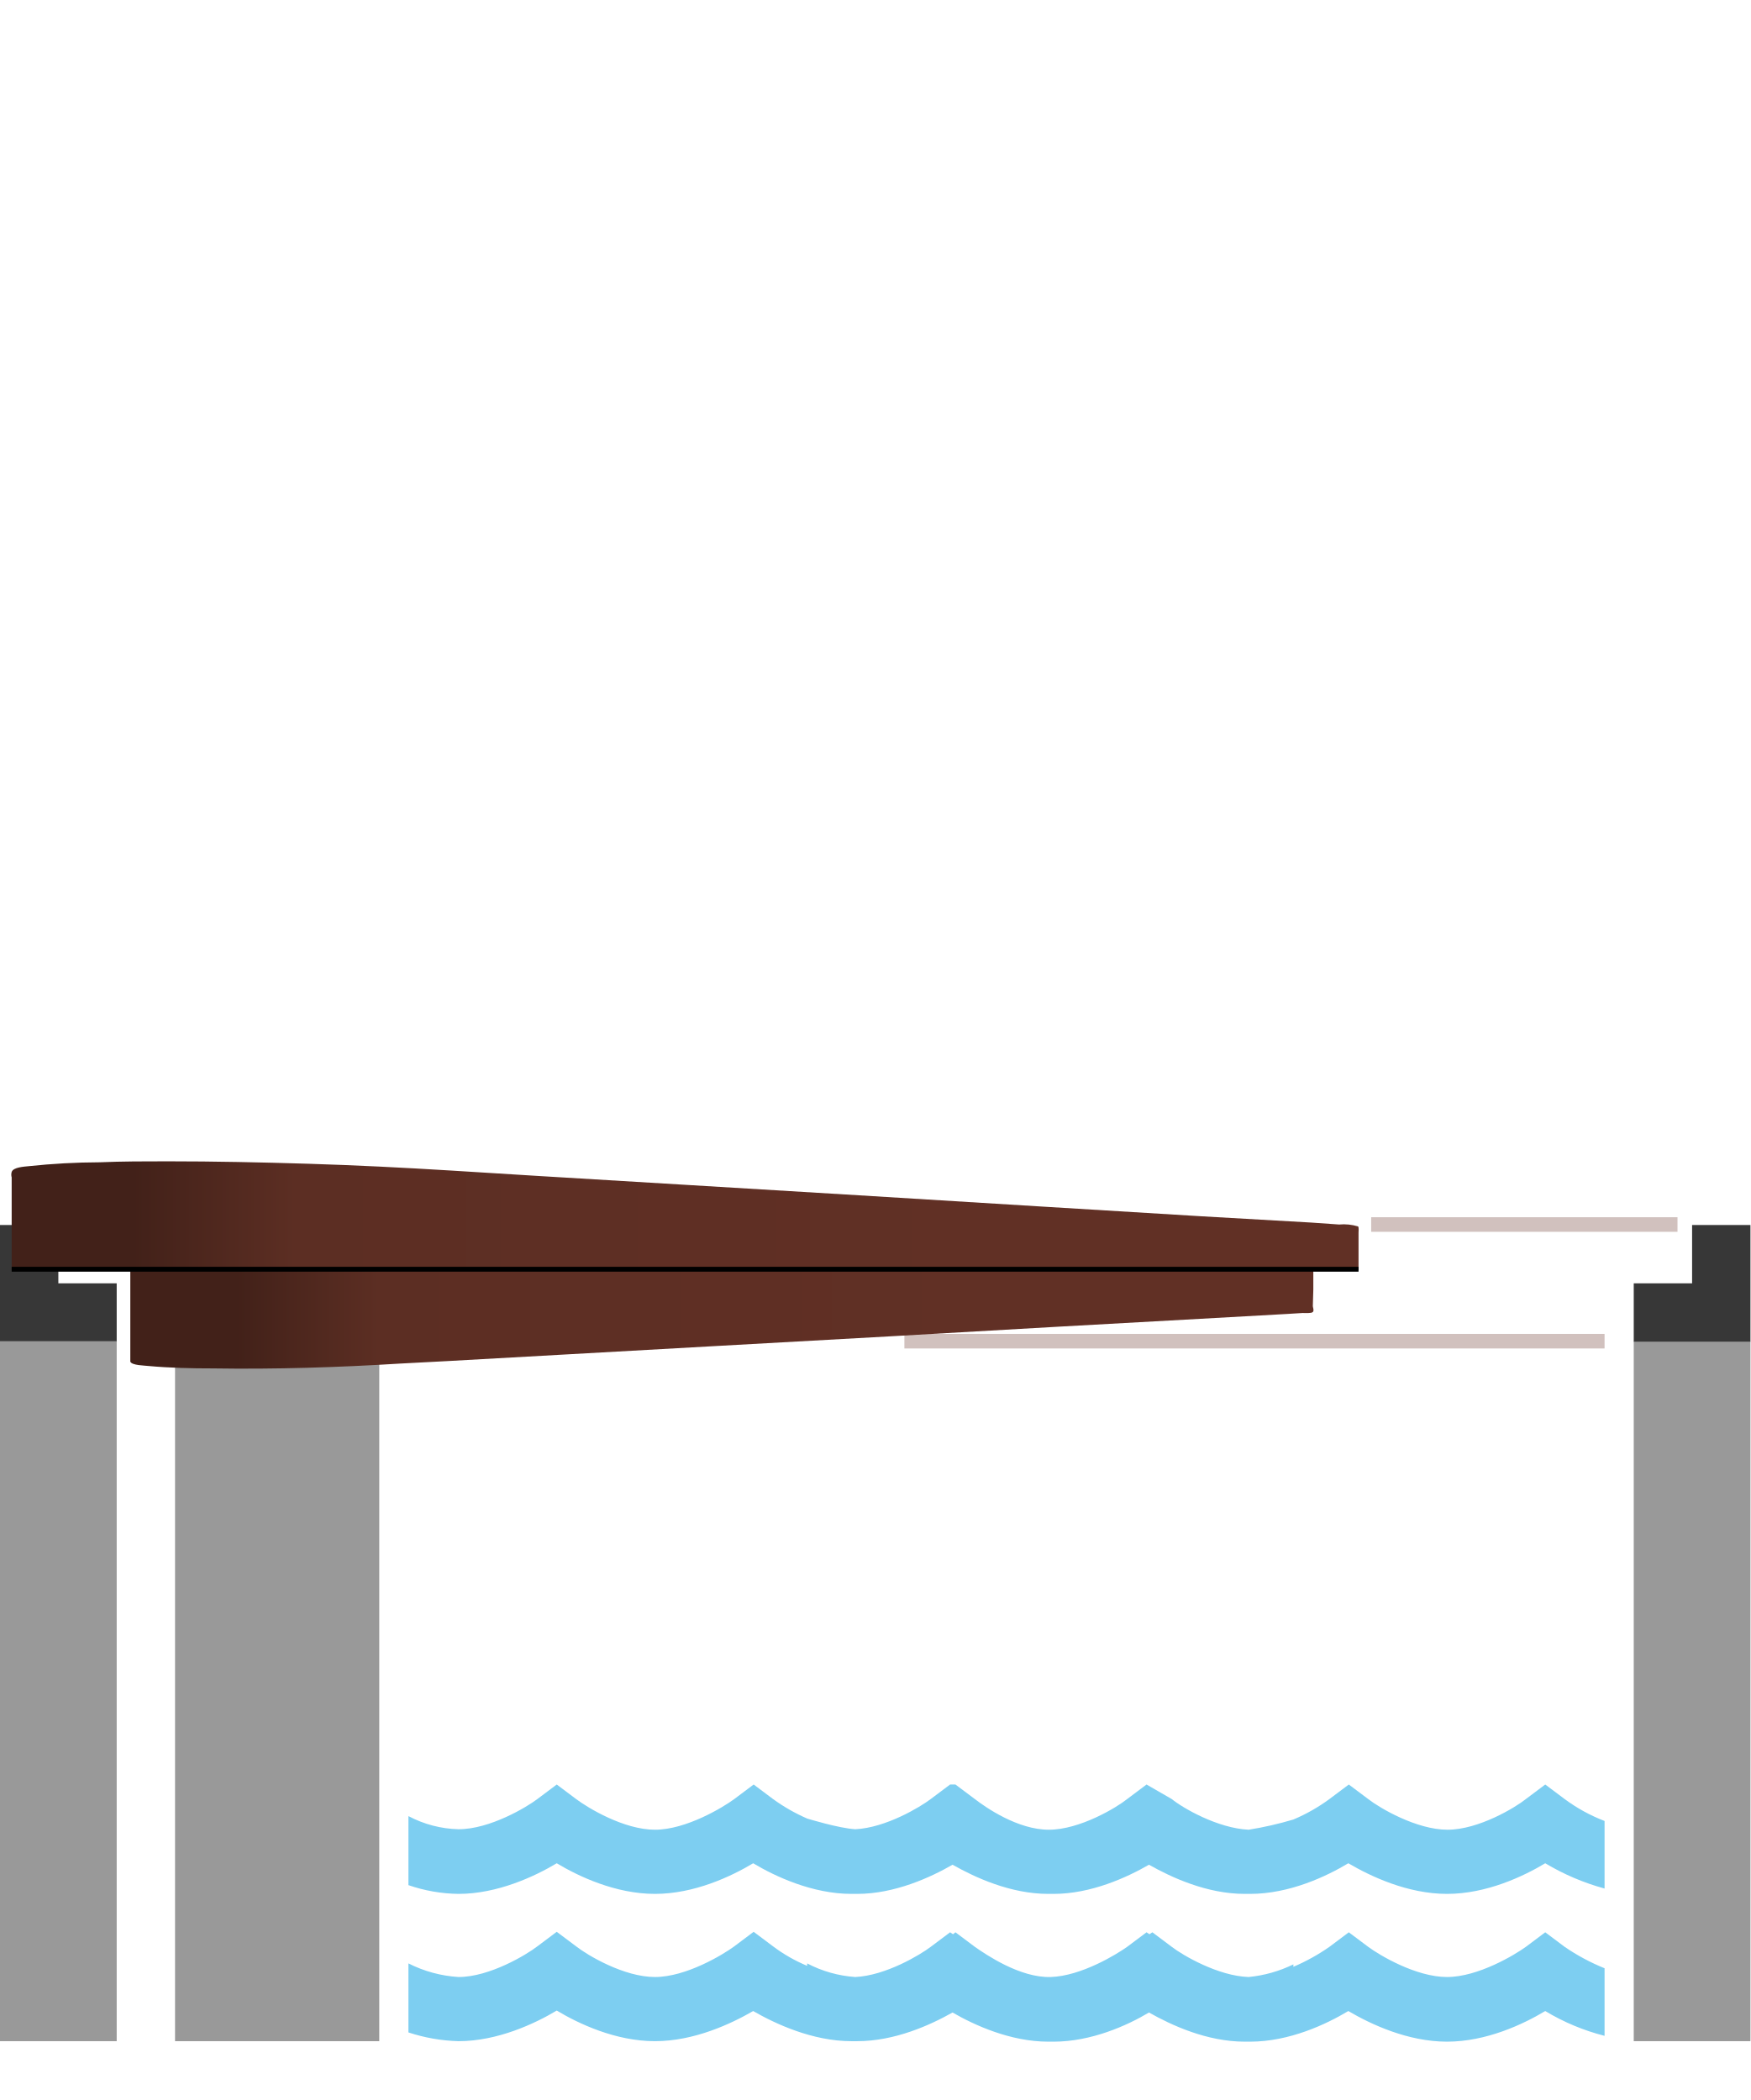
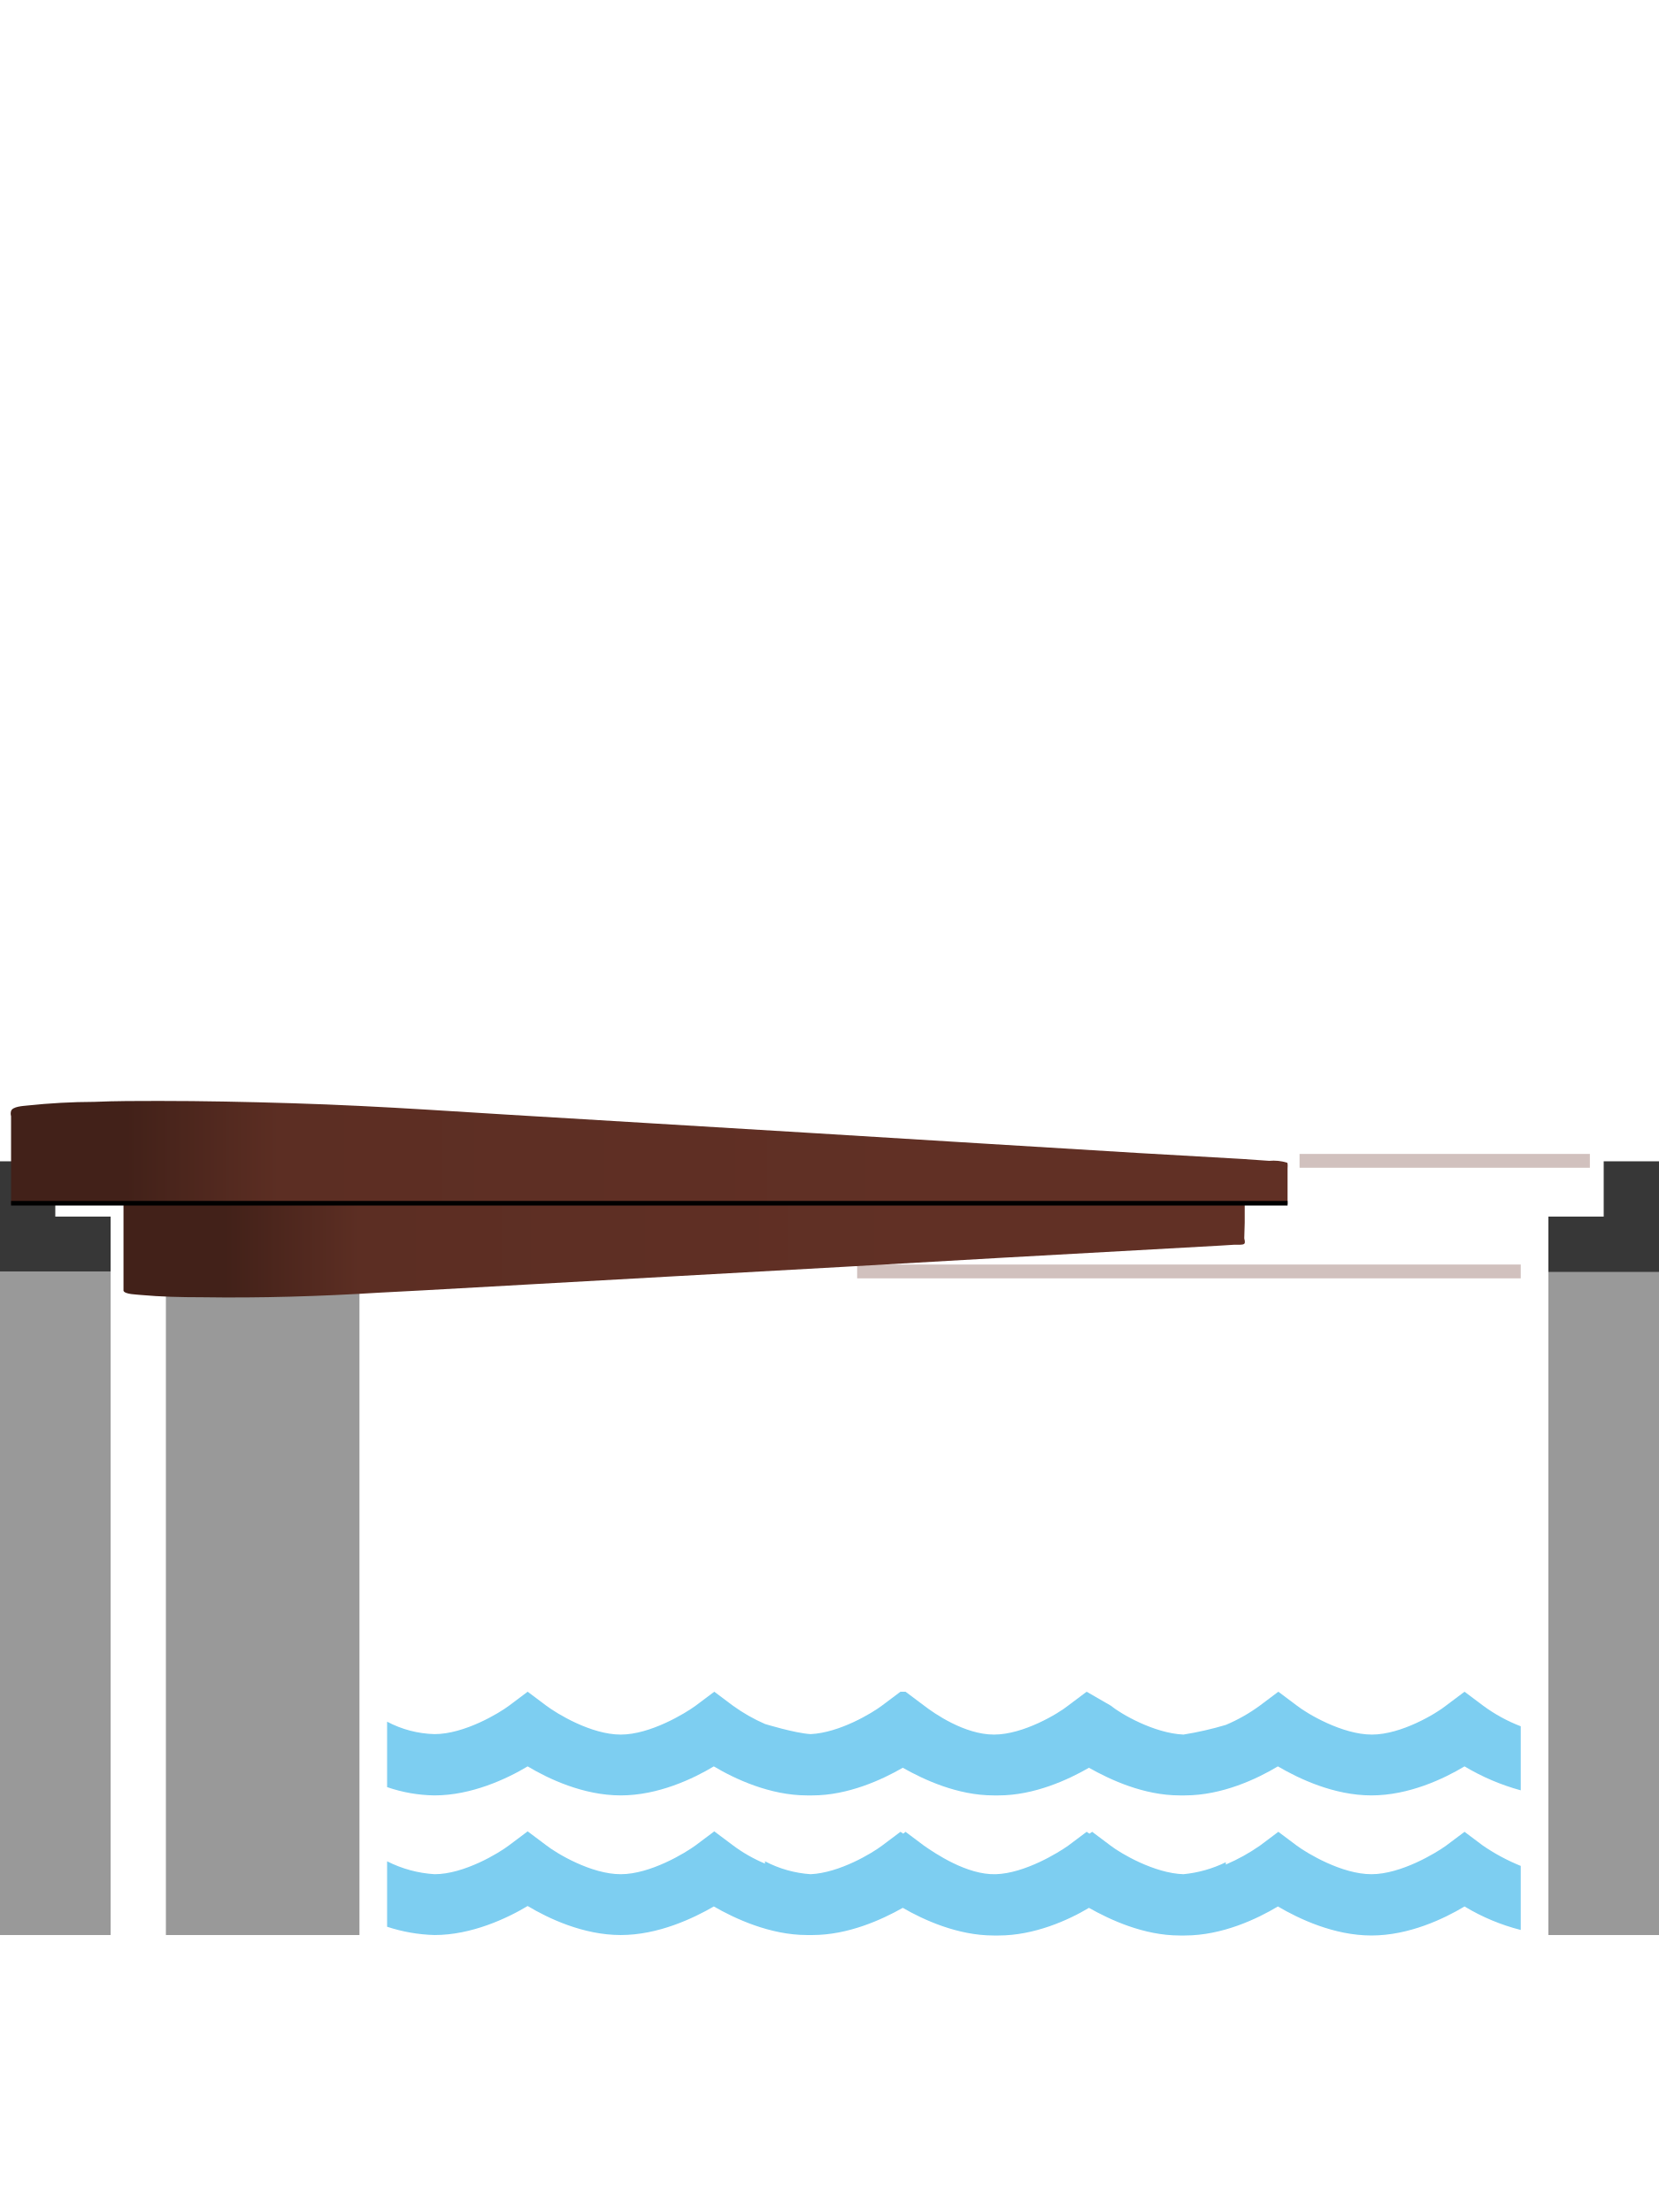
- <svg xmlns="http://www.w3.org/2000/svg" xmlns:xlink="http://www.w3.org/1999/xlink" id="c14e5bc8-d090-4a1e-b063-eadd5fafc065" data-name="Layer 1" width="360" height="432" viewBox="0 0 360 432">
+ <svg xmlns="http://www.w3.org/2000/svg" xmlns:xlink="http://www.w3.org/1999/xlink" data-name="Layer 1" height="480" viewBox="0 0 360 480" width="360">
  <defs>
-     <linearGradient id="14fa219f-0c20-4d5f-83f3-1355f591fe2d" x1="-2956.65" y1="192.89" x2="-2679.57" y2="192.89" gradientTransform="matrix(1, 0, 0, -1, 2959.01, 443)" gradientUnits="userSpaceOnUse">
+     <linearGradient gradientTransform="matrix(1 0 0 -1 2959.01 443)" gradientUnits="userSpaceOnUse" id="a" x1="-2956.65" x2="-2679.57" y1="192.89" y2="192.89">
      <stop offset="0" stop-color="#422119" />
-       <stop offset="0.09" stop-color="#422119" />
-       <stop offset="0.21" stop-color="#5c2e23" />
-       <stop offset="0.72" stop-color="#613025" />
+       <stop offset=".09" stop-color="#422119" />
+       <stop offset=".21" stop-color="#5c2e23" />
+       <stop offset=".72" stop-color="#613025" />
      <stop offset="1" stop-color="#613025" />
    </linearGradient>
-     <linearGradient id="7612f278-504a-41f8-9011-759b53bfa766" x1="-2932.21" y1="171.55" x2="-2688.83" y2="171.55" xlink:href="#14fa219f-0c20-4d5f-83f3-1355f591fe2d" />
+     <linearGradient id="b" x1="-2932.21" x2="-2688.83" xlink:href="#a" y1="171.55" y2="171.55" />
  </defs>
-   <line x1="65.8" y1="250.2" x2="122.8" y2="250.2" fill="none" stroke="#999" stroke-miterlimit="10" stroke-dasharray="8" />
-   <line x1="282" y1="251.9" x2="345" y2="251.9" fill="none" stroke="#d1c1be" stroke-miterlimit="10" stroke-width="3" />
-   <line x1="186" y1="275.9" x2="330" y2="275.9" fill="none" stroke="#d1c1be" stroke-miterlimit="10" stroke-width="3" />
-   <path d="M330,404.9a43.2,43.2,0,0,1-8.2-4.4l-4-3-4,3c-2.2,1.6-9.8,6.2-16.2,6.2s-13.9-4.5-16.2-6.2l-4-3-4,3a41,41,0,0,1-7.4,4.1v-.5a26.9,26.9,0,0,1-9.2,2.6c-6.3-.2-13.6-4.5-15.8-6.2l-4-3-.6.4-.6-.4-4,3c-2.1,1.5-9.4,6-15.7,6.2s-13.3-4.6-15.6-6.2l-4-3-.5.4-.6-.4-4,3c-2.1,1.6-9.2,5.9-15.5,6.2a25,25,0,0,1-9.9-2.8v.5a32.5,32.5,0,0,1-7-4l-4-3-4,3c-2.3,1.7-9.9,6.3-16.3,6.3s-13.9-4.5-16.2-6.3l-4-3-4,3c-2.2,1.7-9.8,6.3-16.2,6.3A26.4,26.4,0,0,1,84,403.9v14.2a35.9,35.9,0,0,0,10.3,1.8c8,0,15.7-3.6,20.2-6.3,4.5,2.7,12.1,6.3,20.2,6.3s15.7-3.6,20.2-6.2c4.5,2.6,12.2,6.2,20.2,6.2h1.2c7.7,0,15-3.3,19.6-5.9,4.5,2.6,11.9,6,19.7,6h1.1c7.7,0,15.1-3.3,19.6-6,4.6,2.6,11.9,6,19.7,6h1.1c8.1,0,15.7-3.6,20.2-6.3,4.6,2.7,12.2,6.3,20.3,6.3s15.7-3.6,20.2-6.3a45.1,45.1,0,0,0,12.2,5.1Z" fill="#7dcef1" />
-   <path d="M330,374.6a34.6,34.6,0,0,1-8.2-4.5l-4-3-4,3c-2.1,1.7-9.7,6.3-16.1,6.3s-14-4.5-16.3-6.3l-4-3-4,3a36.2,36.2,0,0,1-7.4,4.2,72.1,72.1,0,0,1-9.2,2.1c-6.4-.3-13.6-4.5-15.8-6.3l-5.2-3-4,3c-2.1,1.7-9.7,6.3-16.1,6.3s-13-4.6-15.2-6.3l-4-3h-1.1l-4,3c-2.1,1.6-9.2,5.9-15.5,6.2-3.4-.2-9.9-2.2-9.9-2.2a37.3,37.3,0,0,1-7-4l-4-3-4,3c-2.3,1.7-9.9,6.3-16.3,6.3s-13.8-4.5-16.2-6.3l-4-3-4,3c-2.1,1.6-9.7,6.2-16.2,6.2A23.2,23.2,0,0,1,84,373.6v14.2a32.8,32.8,0,0,0,10.3,1.8c8,0,15.7-3.6,20.2-6.3,4.5,2.7,12.1,6.3,20.2,6.3s15.7-3.6,20.2-6.3c4.5,2.7,12.2,6.3,20.2,6.3h1.2c7.7,0,15.1-3.4,19.6-6,4.6,2.6,11.9,6,19.7,6h1.1c7.7,0,15.1-3.4,19.6-6,4.6,2.6,11.9,6,19.7,6h1.1c8.1,0,15.7-3.6,20.2-6.3,4.6,2.7,12.2,6.3,20.3,6.3s15.7-3.6,20.2-6.3a48.8,48.8,0,0,0,12.2,5.2Z" fill="#7dcef1" />
-   <path d="M336,275.9h24v144H336Z" fill="#999" />
-   <polygon points="360 276 336 276 336 264 348 264 348 252 360 252 360 276" fill="#373737" />
-   <polygon points="0 276 24 276 24 264 12 264 12 252 0 252 0 276" fill="#373737" />
-   <path d="M0,275.9H24v144H0Z" fill="#999" />
-   <rect x="36" y="263.9" width="42" height="156" fill="#999" />
-   <path d="M2.4,247.8v13.5h277v-7.7c0-.2.1-1.2-.1-1.3a10,10,0,0,0-3.9-.4l-5.7-.4L247,250.2l-32.8-2-37.4-2.3-36.4-2.2-29.9-1.8-17.7-1.1c-9.8-.6-19.6-1.1-29.4-1.4s-19.3-.5-28.9-.5c-4.7,0-9.4,0-14,.2a141.3,141.3,0,0,0-14.6.8c-.9.1-3.2.2-3.5,1.2a2,2,0,0,0,0,1.1Z" fill="url(#14fa219f-0c20-4d5f-83f3-1355f591fe2d)" />
-   <path d="M270.1,265.3v-4H26.8v18.8c.3.8,3,.8,3.7.9,4.4.4,8.8.5,13.2.5,12.9.2,25.8-.2,38.7-1l9.5-.5,23.2-1.3,32.1-1.8,35.9-2,34.9-2,28.8-1.6,17.9-1,3.2-.2c.5,0,1.8.1,2.1-.2s0-1,0-1.2Z" fill="url(#7612f278-504a-41f8-9011-759b53bfa766)" />
-   <line x1="2.4" y1="261.1" x2="279.4" y2="261.1" fill="none" stroke="#000" stroke-miterlimit="10" />
+   <path fill="none" stroke="#999" stroke-dasharray="8" stroke-miterlimit="10" d="M65.8 250.2h57" />
+   <path fill="none" stroke="#d1c1be" stroke-miterlimit="10" stroke-width="3" d="M282 251.9h63M186 275.9h144" />
+   <path d="M330 404.9a43.2 43.2 0 0 1-8.2-4.4l-4-3-4 3c-2.2 1.6-9.8 6.2-16.2 6.2s-13.9-4.5-16.2-6.2l-4-3-4 3a41 41 0 0 1-7.4 4.1v-.5a26.9 26.9 0 0 1-9.2 2.6c-6.3-.2-13.6-4.5-15.8-6.2l-4-3-.6.4-.6-.4-4 3c-2.1 1.5-9.4 6-15.7 6.2s-13.3-4.6-15.6-6.2l-4-3-.5.4-.6-.4-4 3c-2.1 1.6-9.2 5.9-15.5 6.2a25 25 0 0 1-9.9-2.8v.5a32.5 32.5 0 0 1-7-4l-4-3-4 3c-2.3 1.7-9.9 6.3-16.3 6.3s-13.9-4.5-16.2-6.3l-4-3-4 3c-2.2 1.7-9.8 6.3-16.2 6.3a26.4 26.4 0 0 1-10.3-2.8v14.2a35.9 35.9 0 0 0 10.3 1.8c8 0 15.7-3.6 20.2-6.3 4.5 2.7 12.1 6.3 20.2 6.3s15.7-3.6 20.2-6.2c4.5 2.6 12.2 6.2 20.2 6.2h1.2c7.7 0 15-3.3 19.6-5.9 4.5 2.6 11.9 6 19.7 6h1.1c7.7 0 15.1-3.3 19.6-6 4.6 2.6 11.9 6 19.7 6h1.1c8.1 0 15.7-3.6 20.2-6.3 4.6 2.7 12.2 6.3 20.3 6.3s15.7-3.6 20.2-6.3a45.1 45.1 0 0 0 12.2 5.1zM330 374.6a34.6 34.6 0 0 1-8.2-4.5l-4-3-4 3c-2.1 1.7-9.7 6.3-16.1 6.3s-14-4.5-16.3-6.3l-4-3-4 3a36.2 36.2 0 0 1-7.4 4.2 72.1 72.1 0 0 1-9.2 2.1c-6.4-.3-13.6-4.5-15.8-6.3l-5.2-3-4 3c-2.1 1.7-9.7 6.3-16.1 6.3s-13-4.6-15.2-6.3l-4-3h-1.1l-4 3c-2.1 1.6-9.2 5.9-15.5 6.2-3.4-.2-9.9-2.2-9.9-2.2a37.3 37.3 0 0 1-7-4l-4-3-4 3c-2.3 1.7-9.9 6.3-16.3 6.3s-13.8-4.5-16.2-6.3l-4-3-4 3c-2.1 1.6-9.7 6.2-16.2 6.2a23.2 23.2 0 0 1-10.3-2.7v14.2a32.8 32.8 0 0 0 10.3 1.8c8 0 15.7-3.6 20.2-6.3 4.5 2.7 12.1 6.3 20.2 6.3s15.7-3.6 20.2-6.3c4.5 2.7 12.2 6.3 20.2 6.3h1.2c7.7 0 15.1-3.4 19.6-6 4.6 2.6 11.9 6 19.7 6h1.1c7.7 0 15.1-3.4 19.6-6 4.6 2.6 11.9 6 19.7 6h1.1c8.1 0 15.7-3.6 20.2-6.3 4.6 2.7 12.2 6.3 20.3 6.3s15.7-3.6 20.2-6.3a48.8 48.8 0 0 0 12.2 5.2z" fill="#7dcef1" />
+   <path d="M336 275.9h24v144h-24z" fill="#999" />
+   <path fill="#373737" d="M360 276h-24v-12h12v-12h12v24zM0 276h24v-12H12v-12H0v24z" />
+   <path d="M0 275.9h24v144H0zM36 263.9h42v156H36z" fill="#999" />
+   <path d="M2.4 247.8v13.5h277v-7.7c0-.2.1-1.2-.1-1.3a10 10 0 0 0-3.9-.4l-5.7-.4-22.7-1.3-32.8-2-37.4-2.3-36.4-2.2-29.9-1.8-17.7-1.1c-9.8-.6-19.6-1.1-29.4-1.4s-19.3-.5-28.9-.5c-4.7 0-9.4 0-14 .2a141.3 141.3 0 0 0-14.6.8c-.9.1-3.2.2-3.5 1.2a2 2 0 0 0 0 1.1z" fill="url(#a)" />
+   <path d="M270.1 265.3v-4H26.8v18.8c.3.8 3 .8 3.7.9 4.4.4 8.8.5 13.2.5 12.9.2 25.8-.2 38.7-1l9.5-.5 23.2-1.3 32.1-1.8 35.9-2 34.9-2 28.8-1.6 17.9-1 3.2-.2c.5 0 1.8.1 2.1-.2s0-1 0-1.2z" fill="url(#b)" />
+   <path fill="none" stroke="#000" stroke-miterlimit="10" d="M2.4 261.1h277" />
+   <text font-family="RijksoverheidSansWebText-Bold, RijksoverheidSansWebText, sans-serif" font-size="24" font-weight="700" text-anchor="middle" x="180" y="465" />
</svg>
